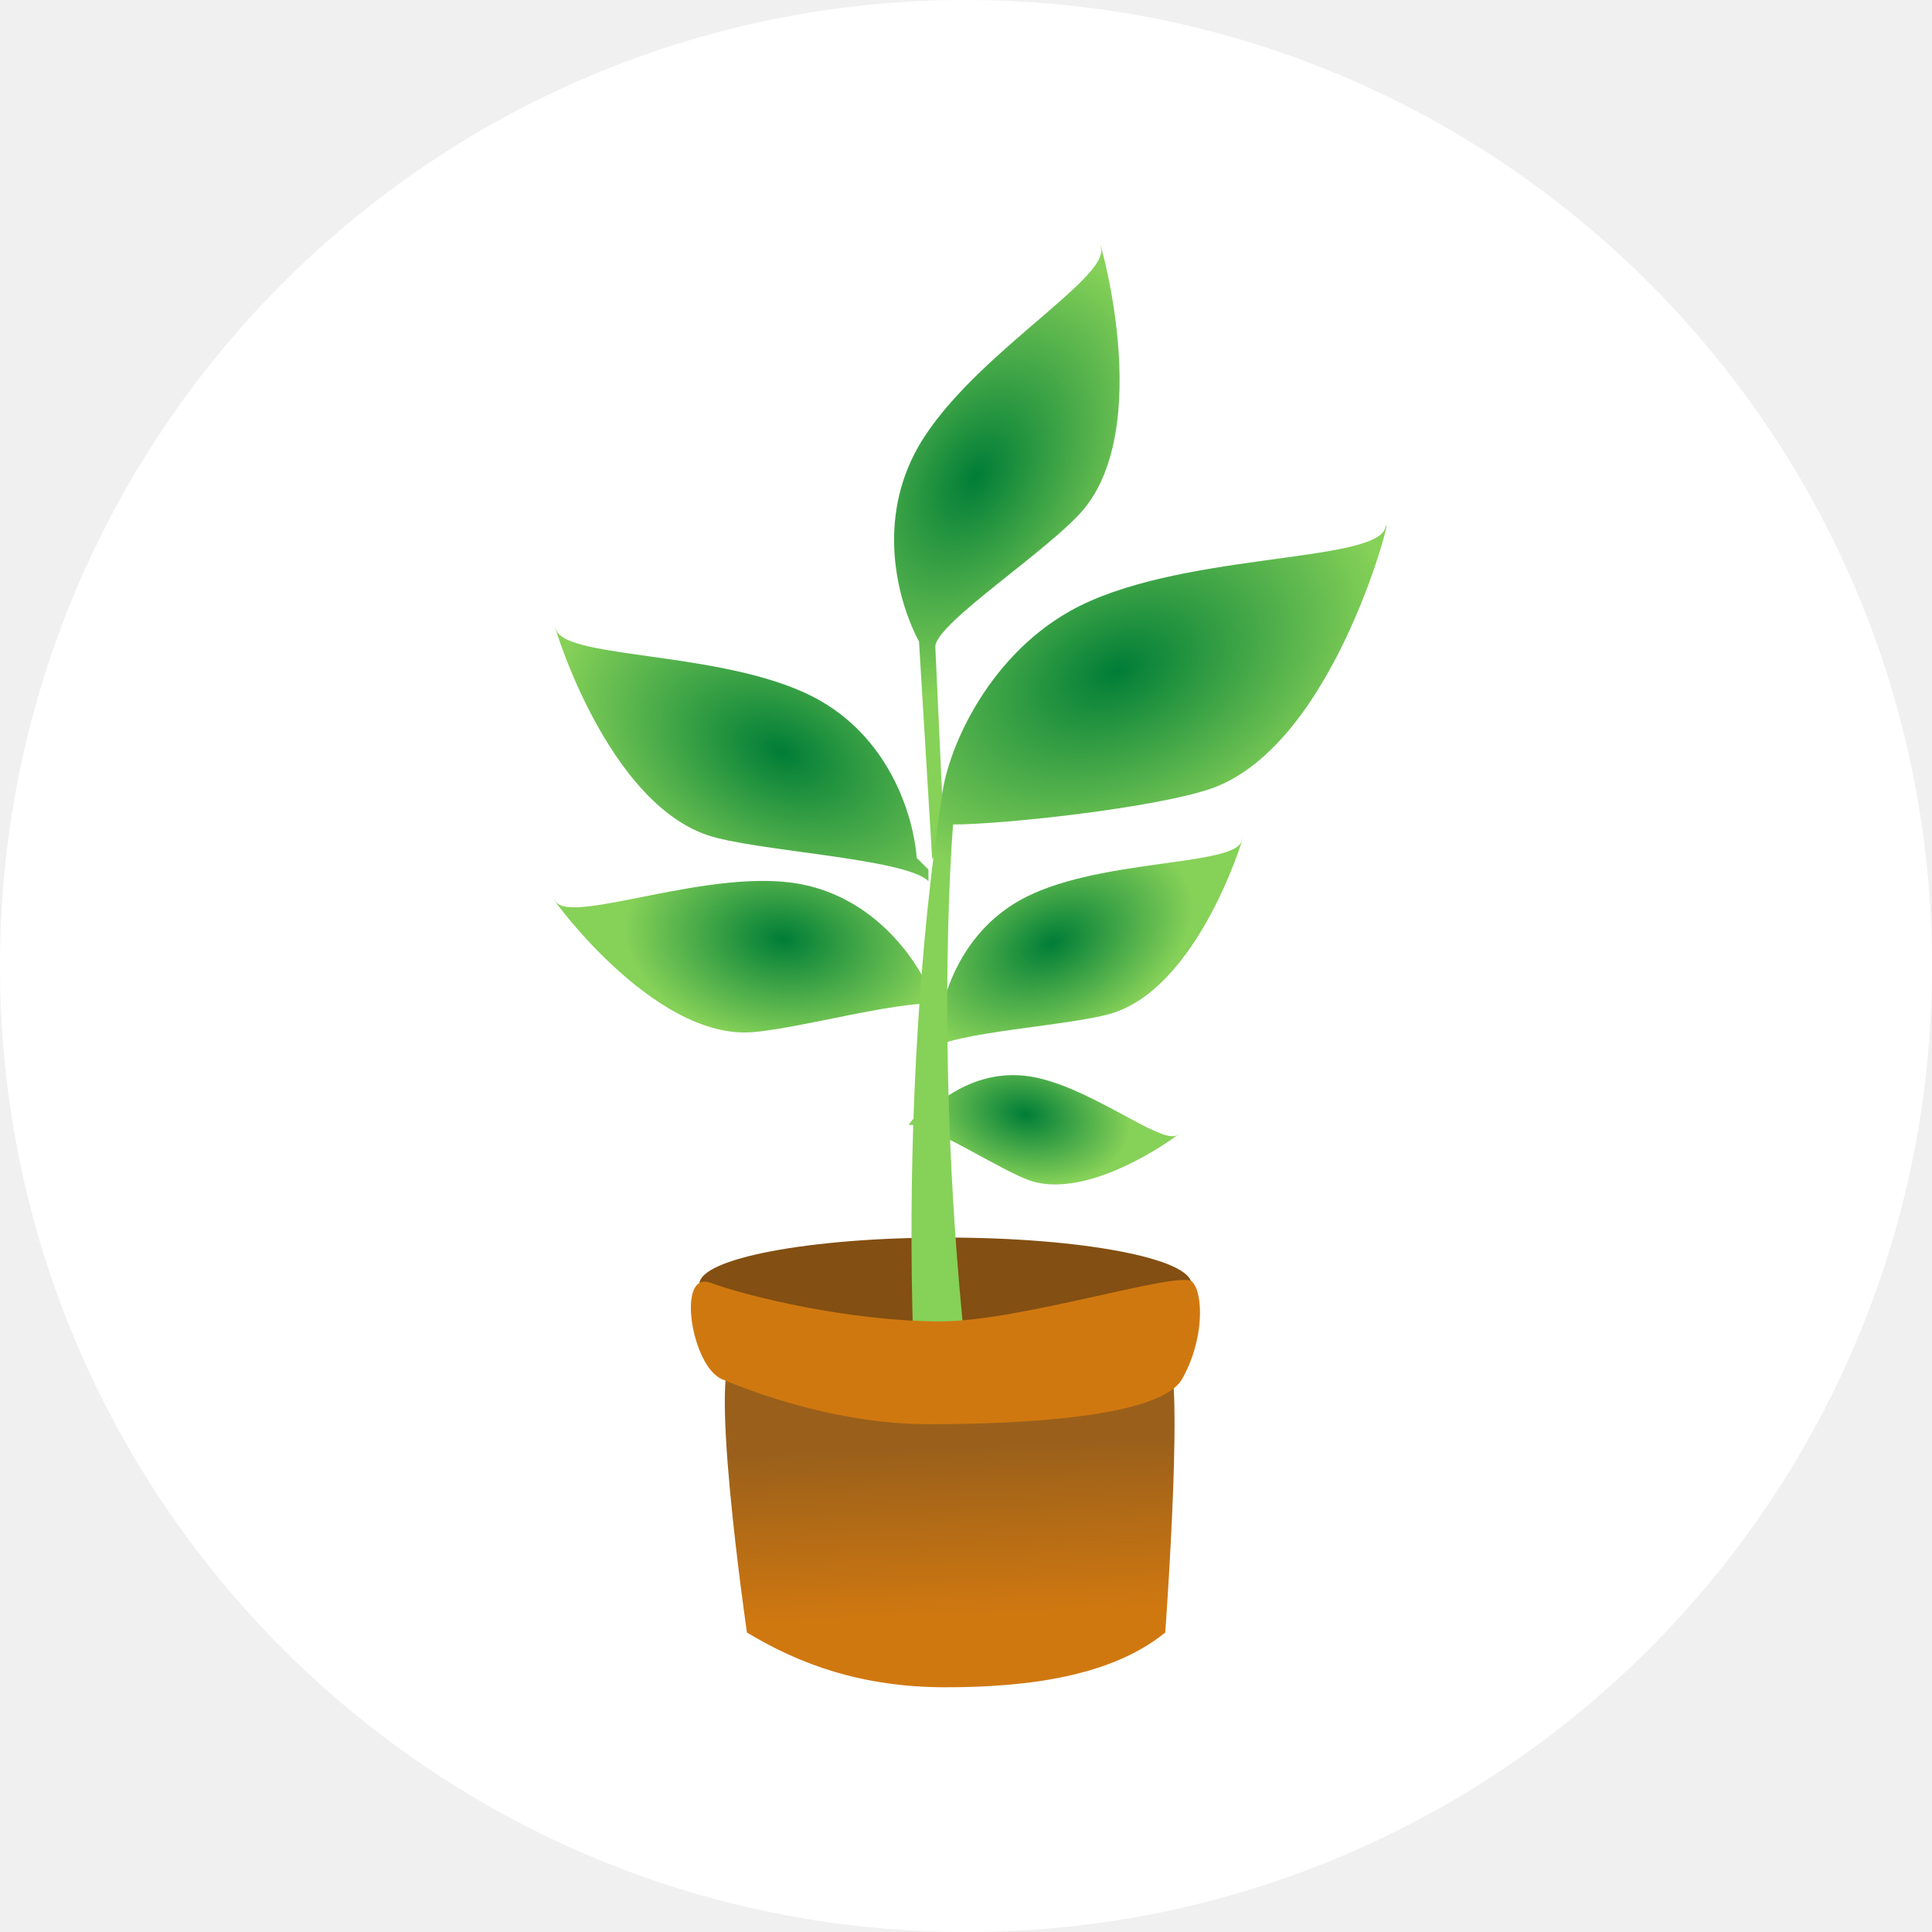
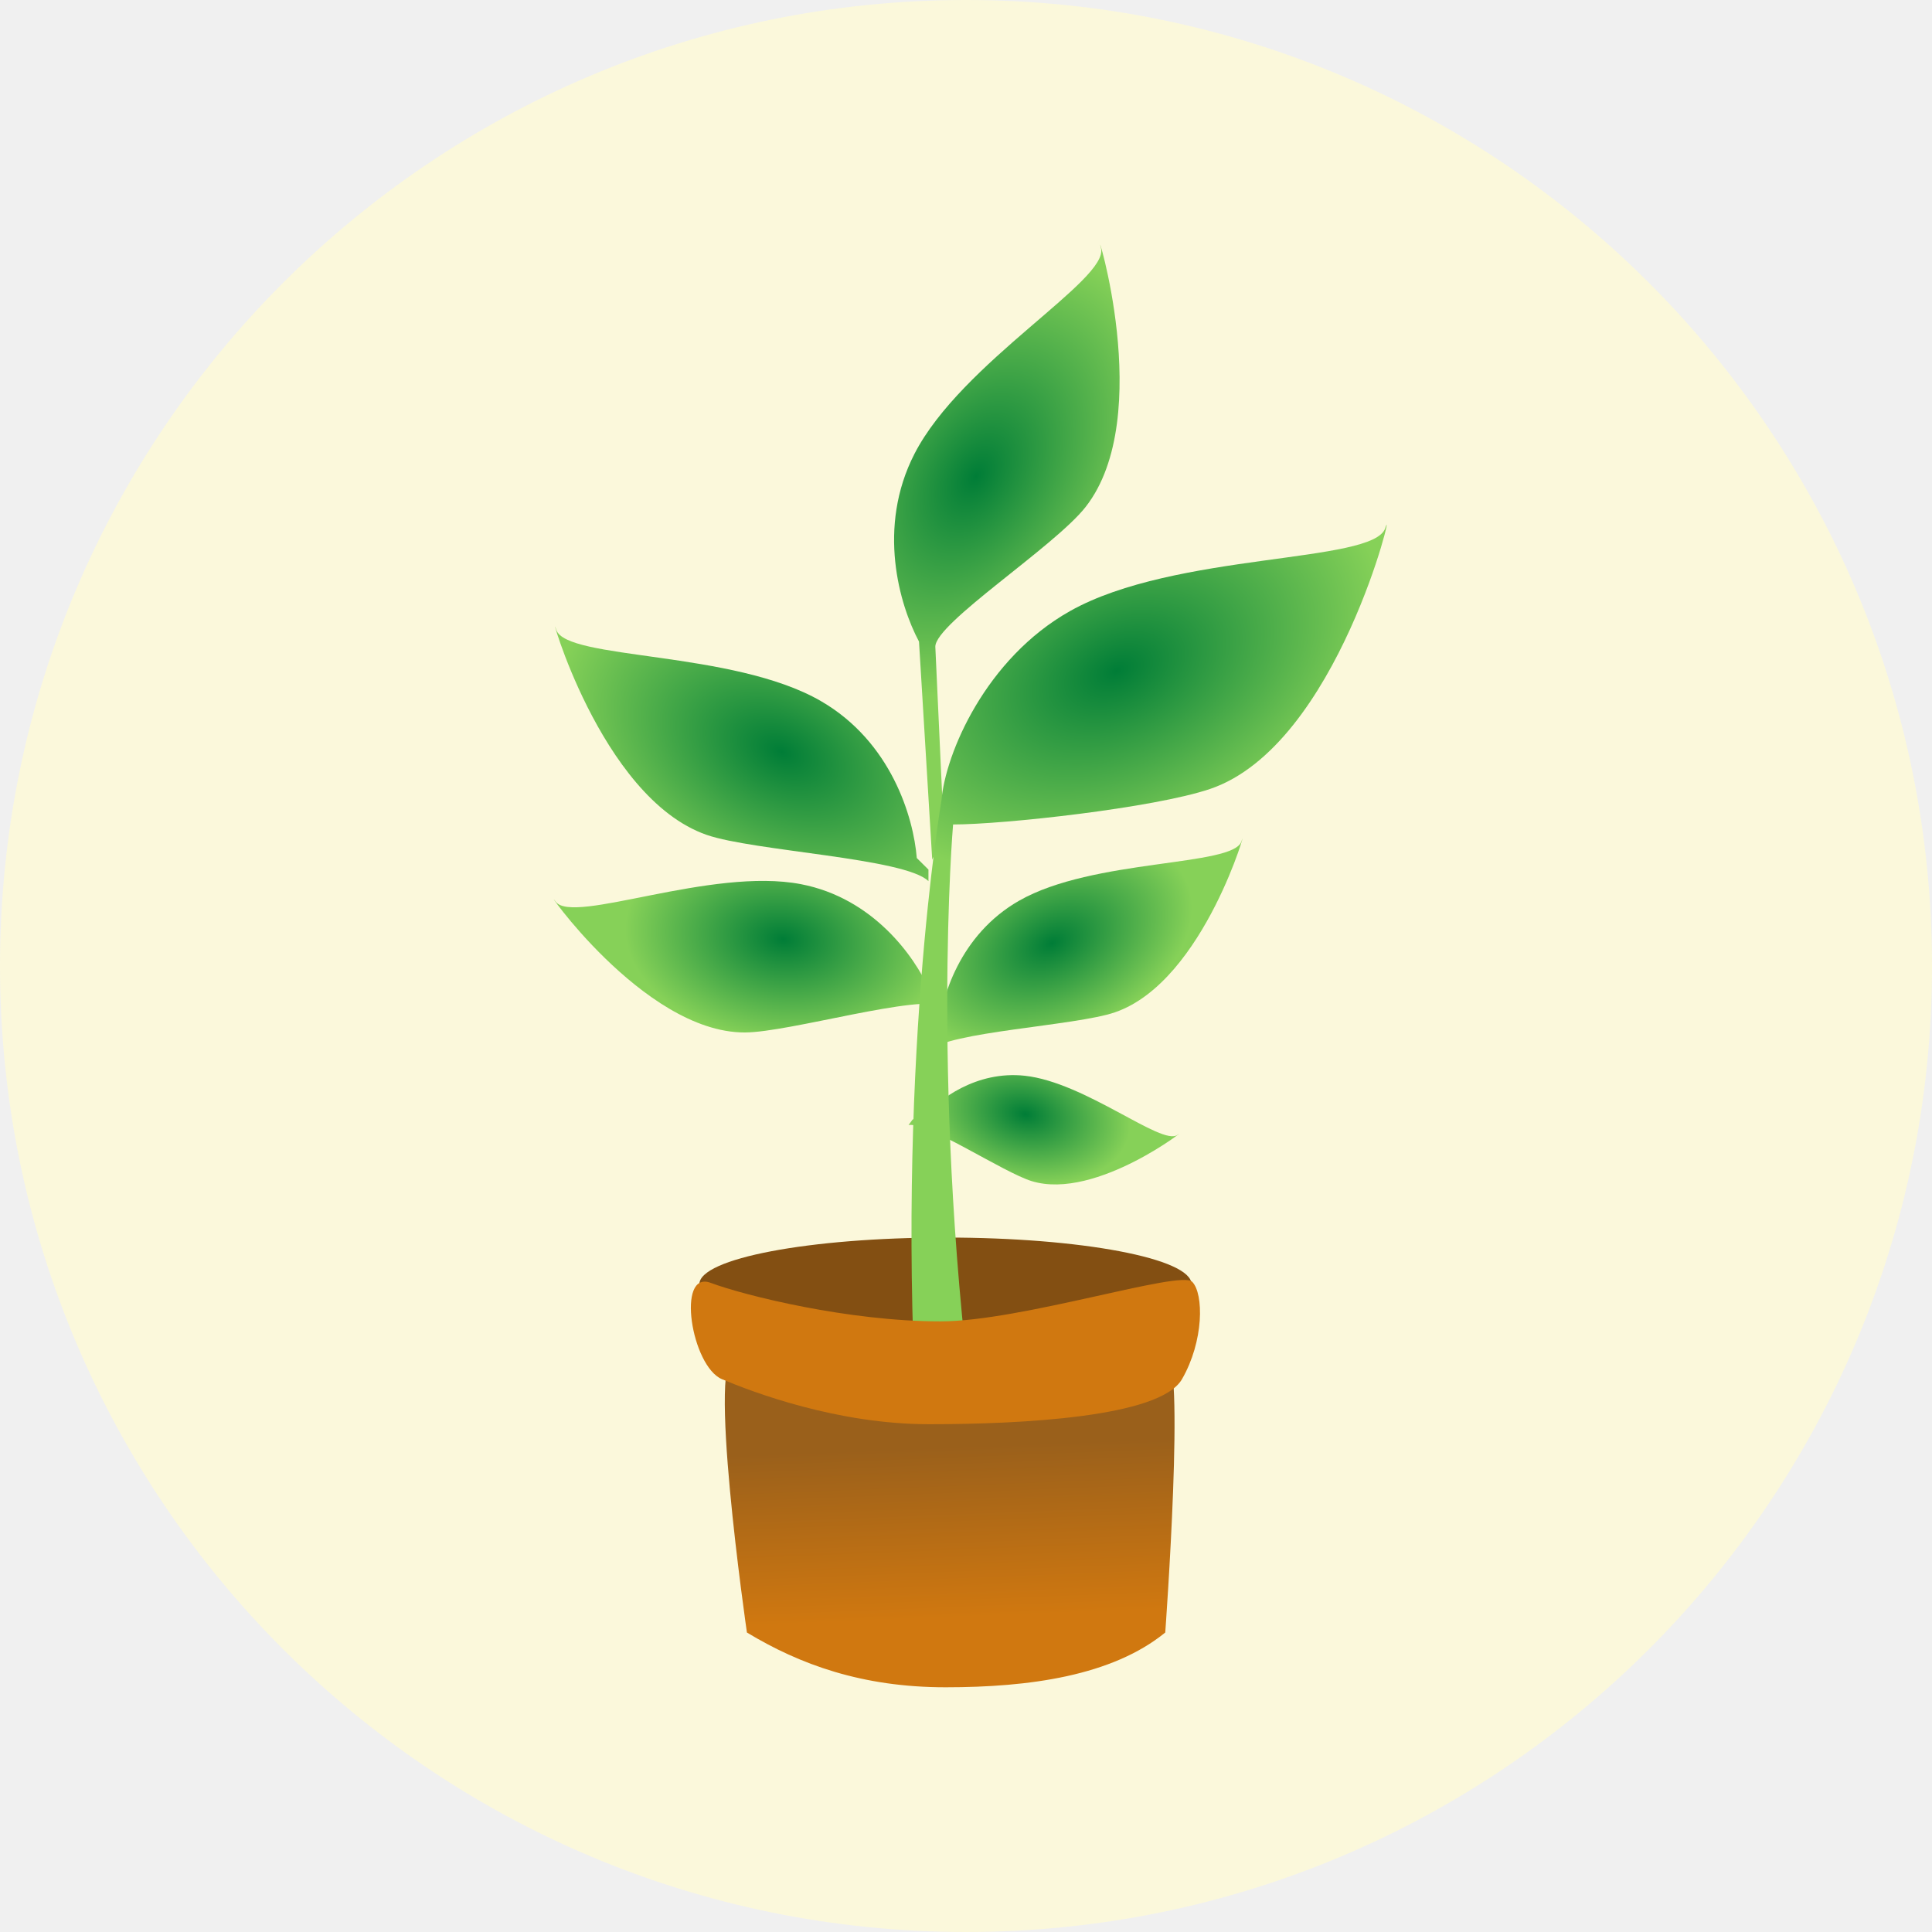
<svg xmlns="http://www.w3.org/2000/svg" width="150" height="150" viewBox="0 0 150 150" fill="none">
-   <circle cx="75" cy="75" r="75" fill="white" />
+   <circle cx="75" cy="75" r="75" fill="#FBF8DB" />
  <ellipse cx="73.403" cy="99.707" rx="19.106" ry="3.624" fill="#834F12" />
  <path d="M79.12 69.932C74.516 72.565 73.061 77.46 72.847 80.093L72.085 80.841V81.589C73.609 80.093 83.492 79.651 86.562 78.597C93.596 76.182 97.026 63.349 96.386 65.324C95.747 67.298 84.875 66.641 79.12 69.932Z" fill="url(#paint0_radial_479_5817)" />
  <path d="M62.191 68.648C67.773 69.725 70.997 74.233 72.158 76.858L73.194 77.356L73.462 78.123C71.391 77.127 61.281 80.159 57.812 80.161C49.861 80.165 41.796 68.212 43.15 70.012C44.503 71.812 55.213 67.303 62.191 68.648Z" fill="url(#paint1_radial_479_5817)" />
  <path d="M79.566 83.521C75.804 83.114 72.871 85.351 71.619 86.794L70.863 86.909L70.542 87.344C72.055 87.115 77.893 91.022 80.1 91.702C85.157 93.26 92.626 87.233 91.413 88.114C90.2 88.994 84.268 84.03 79.566 83.521Z" fill="url(#paint2_radial_479_5817)" />
  <path d="M70.999 35.236C68.066 40.948 69.827 46.955 71.352 49.815L72.377 66.738L73.295 64.902L72.618 50.209C72.618 48.373 81.865 42.447 84.283 39.365C89.827 32.301 84.821 16.805 85.478 19.262C86.135 21.719 74.665 28.097 70.999 35.236Z" fill="url(#paint3_radial_479_5817)" />
  <path d="M83.065 47.45C76.536 51.131 73.393 58.493 73.09 62.175C73.09 62.175 69.461 83.338 71.277 111.872C71.391 113.665 76.053 113.652 75.811 111.872C72.184 85.179 73.997 64.012 73.997 64.012C77.927 64.012 89.595 62.728 93.947 61.255C103.922 57.877 108.456 38.245 107.549 41.006C106.642 43.767 91.227 42.848 83.065 47.45Z" fill="url(#paint4_radial_479_5817)" />
  <path d="M63.72 54.423C69.196 57.583 70.926 63.457 71.179 66.617L72.085 67.514V68.412C70.273 66.617 58.521 66.086 54.871 64.822C46.505 61.923 42.427 46.524 43.187 48.894C43.948 51.263 56.876 50.474 63.72 54.423Z" fill="url(#paint5_radial_479_5817)" />
  <path d="M57.991 126.748C57.991 126.748 54.743 104.375 57.179 105.336C59.615 106.297 66.923 108.22 73.418 108.22C79.102 108.22 88.846 106.105 90.47 105.336C92.093 104.568 90.47 126.748 90.47 126.748C86.341 130.113 79.914 131 73.418 131C66.923 131 62.093 129.225 57.991 126.748Z" fill="url(#paint6_linear_479_5817)" />
  <path d="M56.06 107.083C53.679 106.085 52.489 98.599 55.167 99.597C57.845 100.595 65.879 102.591 73.02 102.591C79.269 102.591 91.645 98.588 92.559 99.516C93.473 100.444 93.473 104.131 91.766 107.083C90.059 110.035 79.269 110.576 72.127 110.576C64.986 110.576 58.44 108.081 56.06 107.083Z" fill="#D07810" />
  <defs>
    <radialGradient id="paint0_radial_479_5817" cx="0" cy="0" r="1" gradientUnits="userSpaceOnUse" gradientTransform="translate(81.6767 73.2201) rotate(-25.0715) scale(15.5324 10.0031)">
      <stop stop-color="#007D37" />
      <stop offset="0.74" stop-color="#86D158" />
    </radialGradient>
    <radialGradient id="paint1_radial_479_5817" cx="0" cy="0" r="1" gradientUnits="userSpaceOnUse" gradientTransform="translate(60.7981 72.9227) rotate(-173.825) scale(16.6274 10.8348)">
      <stop stop-color="#007D37" />
      <stop offset="0.74" stop-color="#86D158" />
    </radialGradient>
    <radialGradient id="paint2_radial_479_5817" cx="0" cy="0" r="1" gradientUnits="userSpaceOnUse" gradientTransform="translate(79.6158 86.513) rotate(10.9168) scale(11.0667 7.21137)">
      <stop stop-color="#007D37" />
      <stop offset="0.74" stop-color="#86D158" />
    </radialGradient>
    <radialGradient id="paint3_radial_479_5817" cx="0" cy="0" r="1" gradientUnits="userSpaceOnUse" gradientTransform="translate(75.7767 36.971) rotate(-58.0828) scale(18.7786 12.2367)">
      <stop stop-color="#007D37" />
      <stop offset="1" stop-color="#86D158" />
    </radialGradient>
    <radialGradient id="paint4_radial_479_5817" cx="0" cy="0" r="1" gradientUnits="userSpaceOnUse" gradientTransform="translate(86.6902 52.0475) rotate(-24.765) scale(21.9701 14.0219)">
      <stop stop-color="#007D37" />
      <stop offset="1" stop-color="#86D158" />
    </radialGradient>
    <radialGradient id="paint5_radial_479_5817" cx="0" cy="0" r="1" gradientUnits="userSpaceOnUse" gradientTransform="translate(60.6797 58.3693) rotate(-154.729) scale(18.5012 11.984)">
      <stop stop-color="#007D37" />
      <stop offset="1" stop-color="#86D158" />
    </radialGradient>
    <linearGradient id="paint6_linear_479_5817" x1="75.672" y1="149.642" x2="74.047" y2="108.796" gradientUnits="userSpaceOnUse">
      <stop offset="0.589" stop-color="#D07810" />
      <stop offset="0.914" stop-color="#9A601B" />
    </linearGradient>
  </defs>
</svg>
